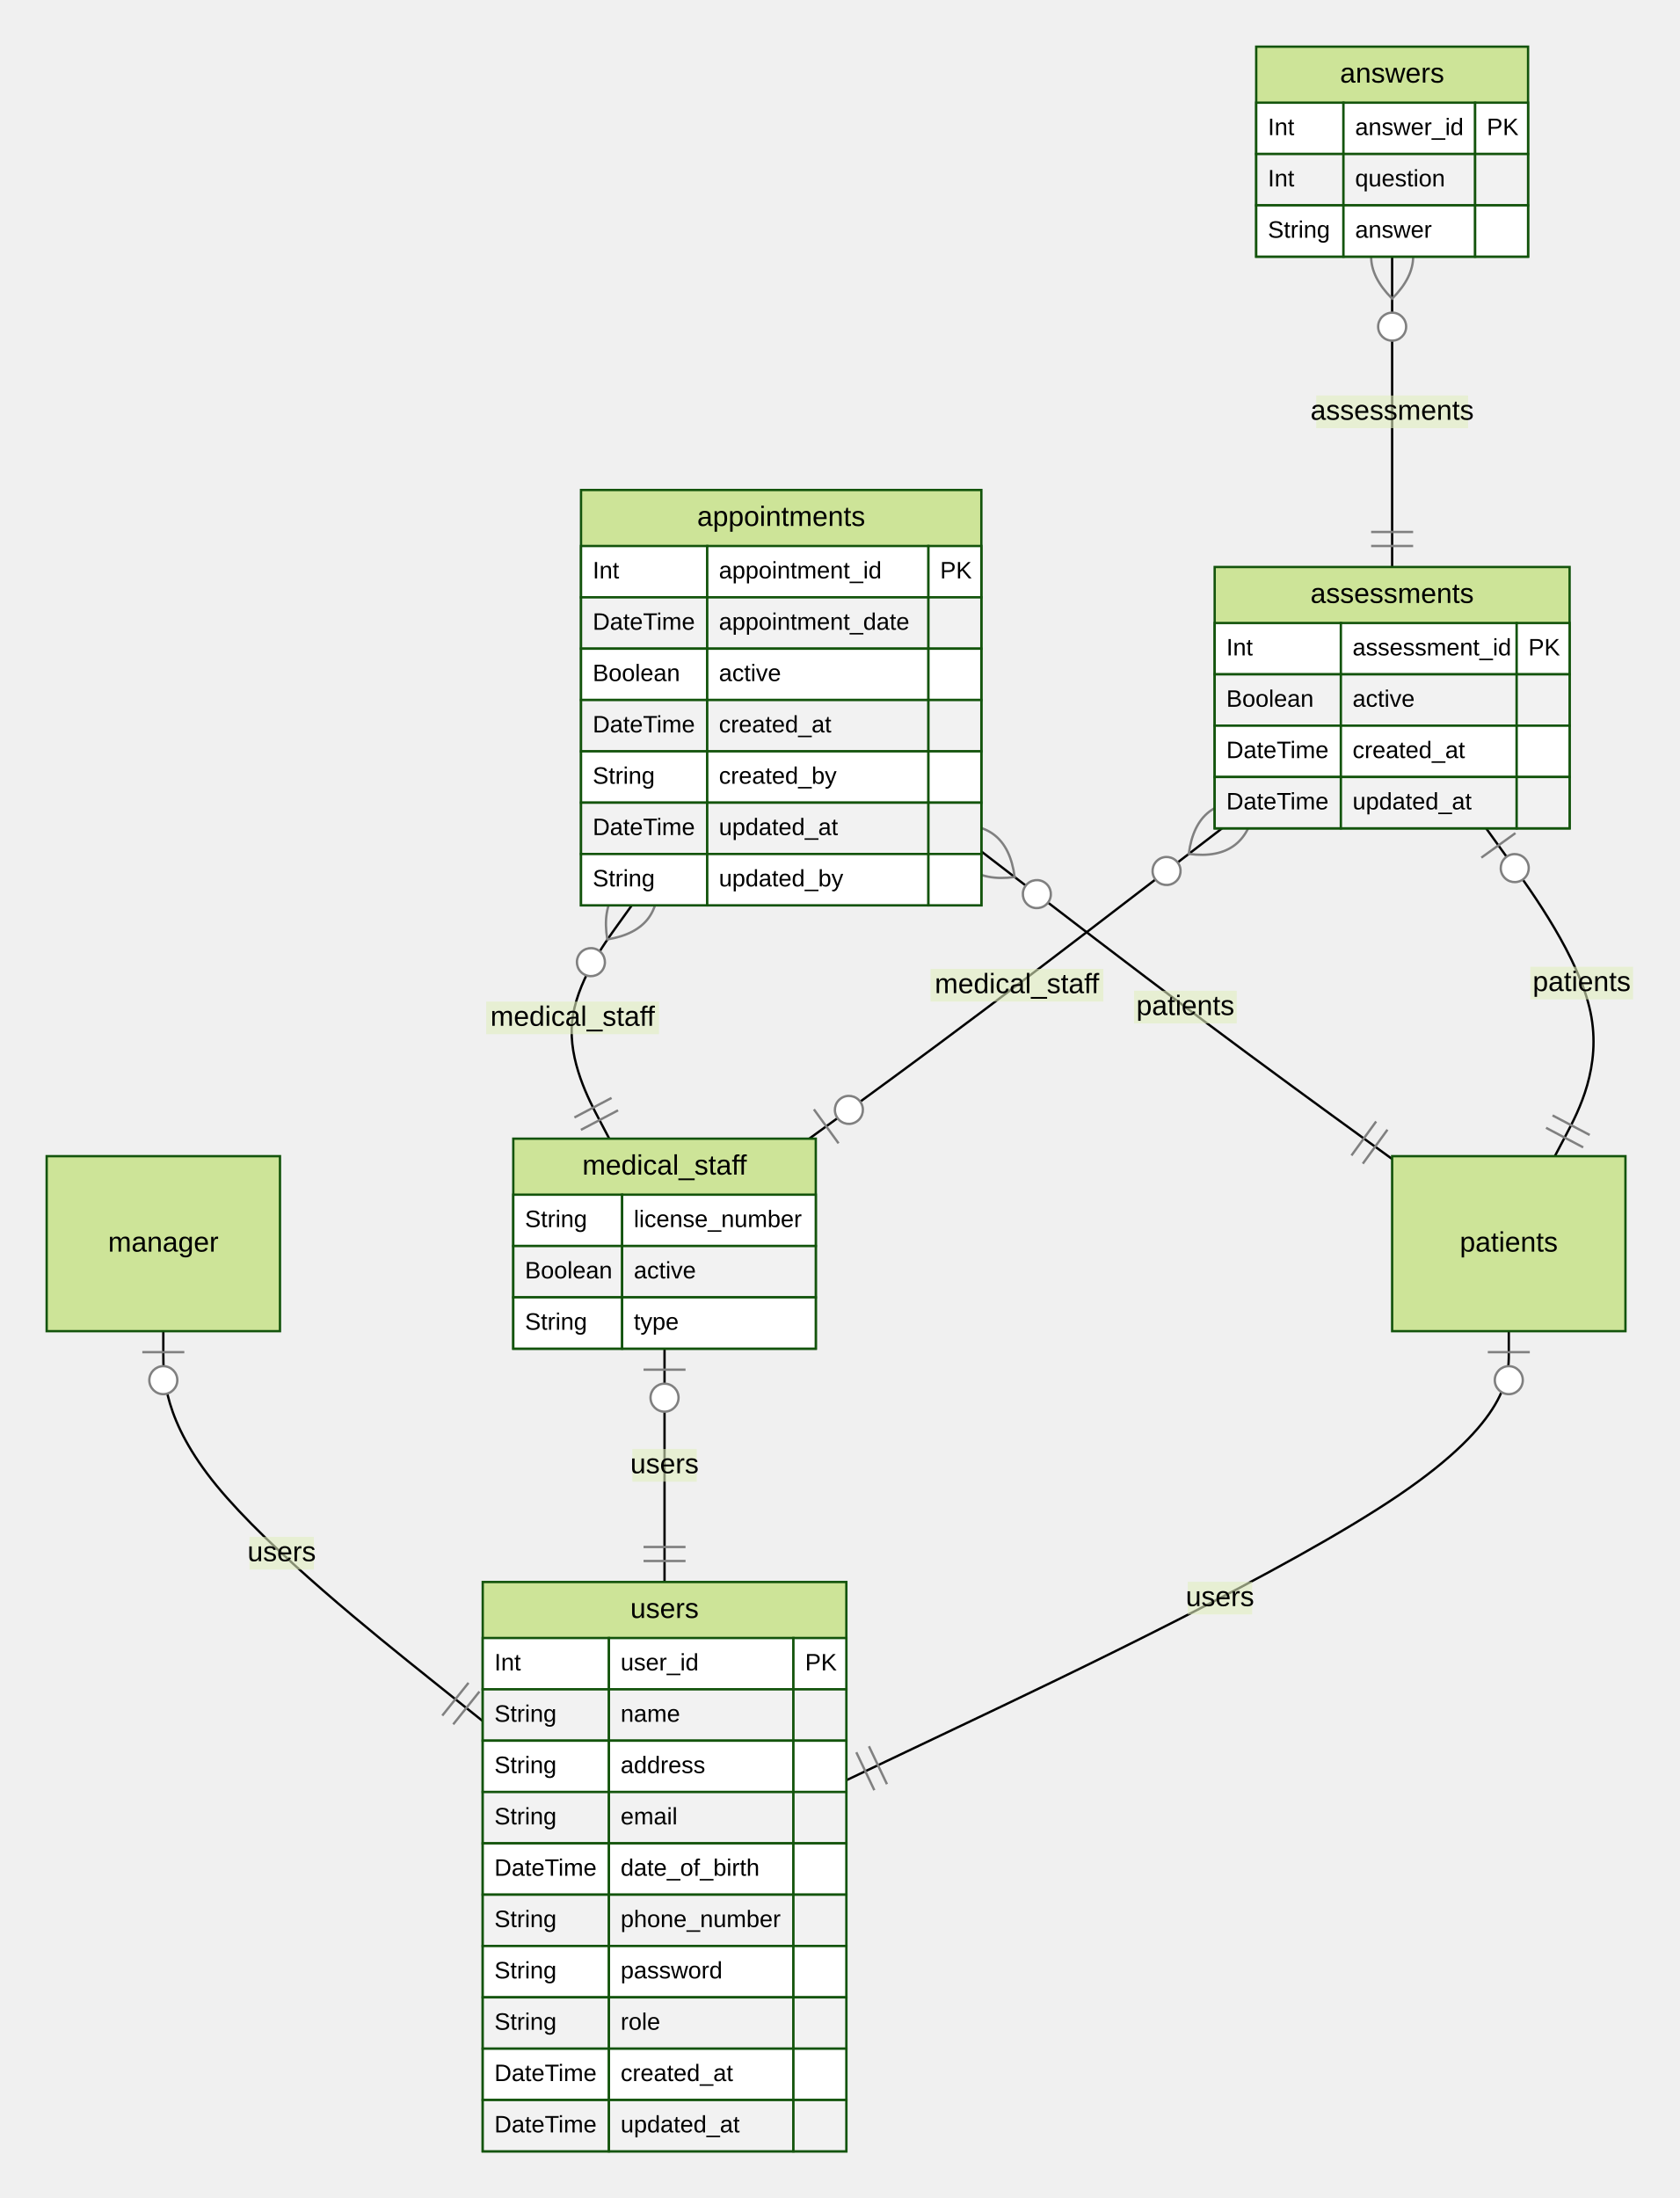
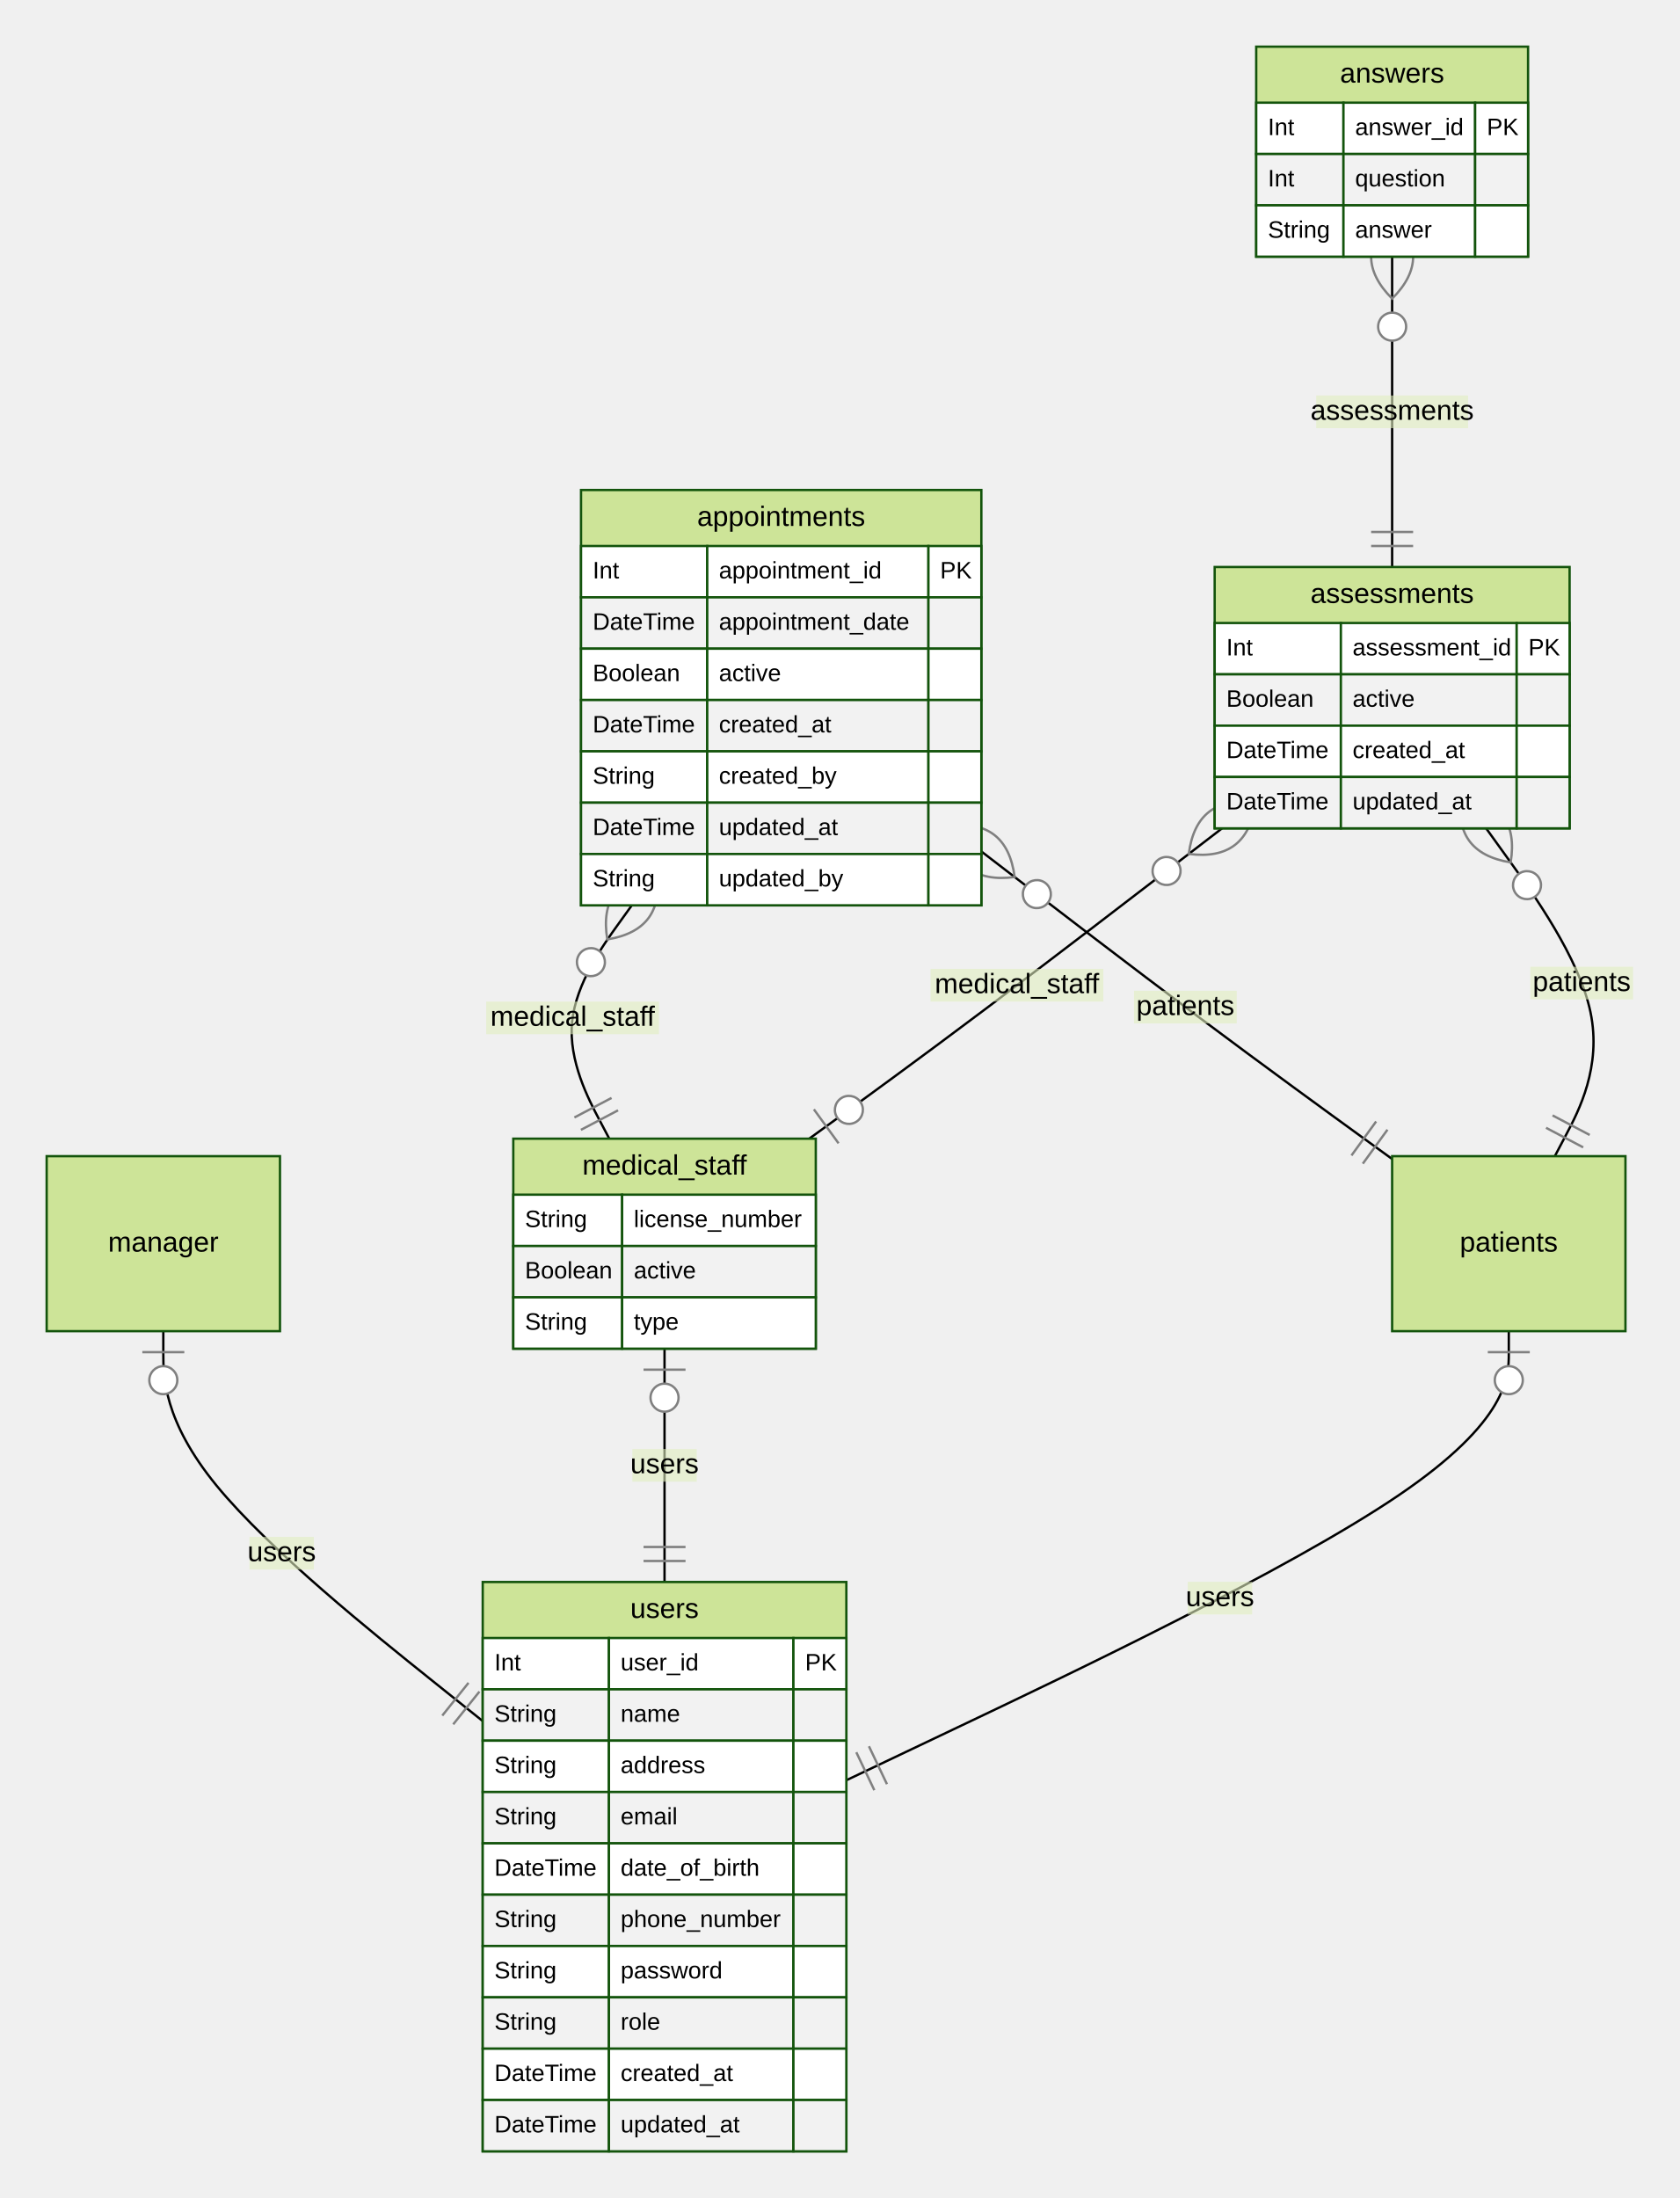
<svg xmlns="http://www.w3.org/2000/svg" id="mermaid-0" width="100%" height="942" style="max-width: 720.014px; background-color: white;" viewBox="0 0 720.014 942">
  <style>#mermaid-0 {font-family:"trebuchet ms",verdana,arial,sans-serif;font-size:16px;fill:#000000;}#mermaid-0 .error-icon{fill:#552222;}#mermaid-0 .error-text{fill:#552222;stroke:#552222;}#mermaid-0 .edge-thickness-normal{stroke-width:2px;}#mermaid-0 .edge-thickness-thick{stroke-width:3.5px;}#mermaid-0 .edge-pattern-solid{stroke-dasharray:0;}#mermaid-0 .edge-pattern-dashed{stroke-dasharray:3;}#mermaid-0 .edge-pattern-dotted{stroke-dasharray:2;}#mermaid-0 .marker{fill:#000000;stroke:#000000;}#mermaid-0 .marker.cross{stroke:#000000;}#mermaid-0 svg{font-family:"trebuchet ms",verdana,arial,sans-serif;font-size:16px;}#mermaid-0 .entityBox{fill:#cde498;stroke:#13540c;}#mermaid-0 .attributeBoxOdd{fill:#ffffff;stroke:#13540c;}#mermaid-0 .attributeBoxEven{fill:#f2f2f2;stroke:#13540c;}#mermaid-0 .relationshipLabelBox{fill:hsl(78.158, 58.462%, 84.51%);opacity:0.7;background-color:hsl(78.158, 58.462%, 84.51%);}#mermaid-0 .relationshipLabelBox rect{opacity:0.5;}#mermaid-0 .relationshipLine{stroke:#000000;}#mermaid-0 :root{--mermaid-font-family:"trebuchet ms",verdana,arial,sans-serif;}</style>
  <g />
  <defs>
    <marker id="ONLY_ONE_START" refX="0" refY="9" markerWidth="18" markerHeight="18" orient="auto">
      <path stroke="gray" fill="none" d="M9,0 L9,18 M15,0 L15,18" />
    </marker>
  </defs>
  <defs>
    <marker id="ONLY_ONE_END" refX="18" refY="9" markerWidth="18" markerHeight="18" orient="auto">
      <path stroke="gray" fill="none" d="M3,0 L3,18 M9,0 L9,18" />
    </marker>
  </defs>
  <defs>
    <marker id="ZERO_OR_ONE_START" refX="0" refY="9" markerWidth="30" markerHeight="18" orient="auto">
      <circle stroke="gray" fill="white" cx="21" cy="9" r="6" />
      <path stroke="gray" fill="none" d="M9,0 L9,18" />
    </marker>
  </defs>
  <defs>
    <marker id="ZERO_OR_ONE_END" refX="30" refY="9" markerWidth="30" markerHeight="18" orient="auto">
      <circle stroke="gray" fill="white" cx="9" cy="9" r="6" />
      <path stroke="gray" fill="none" d="M21,0 L21,18" />
    </marker>
  </defs>
  <defs>
    <marker id="ONE_OR_MORE_START" refX="18" refY="18" markerWidth="45" markerHeight="36" orient="auto">
      <path stroke="gray" fill="none" d="M0,18 Q 18,0 36,18 Q 18,36 0,18 M42,9 L42,27" />
    </marker>
  </defs>
  <defs>
    <marker id="ONE_OR_MORE_END" refX="27" refY="18" markerWidth="45" markerHeight="36" orient="auto">
      <path stroke="gray" fill="none" d="M3,9 L3,27 M9,18 Q27,0 45,18 Q27,36 9,18" />
    </marker>
  </defs>
  <defs>
    <marker id="ZERO_OR_MORE_START" refX="18" refY="18" markerWidth="57" markerHeight="36" orient="auto">
      <circle stroke="gray" fill="white" cx="48" cy="18" r="6" />
      <path stroke="gray" fill="none" d="M0,18 Q18,0 36,18 Q18,36 0,18" />
    </marker>
  </defs>
  <defs>
    <marker id="ZERO_OR_MORE_END" refX="39" refY="18" markerWidth="57" markerHeight="36" orient="auto">
      <circle stroke="gray" fill="white" cx="9" cy="18" r="6" />
      <path stroke="gray" fill="none" d="M21,18 Q39,0 57,18 Q39,36 21,18" />
    </marker>
  </defs>
  <path class="er relationshipLine" d="M596.684,110L596.684,118.333C596.684,126.667,596.684,143.333,596.684,165.5C596.684,187.667,596.684,215.333,596.684,229.167L596.684,243" stroke="gray" fill="none" marker-end="url(#ONLY_ONE_END)" marker-start="url(#ZERO_OR_MORE_START)" />
  <path class="er relationshipLine" d="M270.798,388L264.802,396.333C258.807,404.667,246.817,421.333,245.208,438C243.598,454.667,252.37,471.333,256.756,479.667L261.142,488" stroke="gray" fill="none" marker-end="url(#ONLY_ONE_END)" marker-start="url(#ZERO_OR_MORE_START)" />
  <path class="er relationshipLine" d="M420.621,364.912L436.477,377.094C452.332,389.275,484.044,413.637,513.388,435.606C542.731,457.574,569.708,477.147,583.196,486.934L596.684,496.721" stroke="gray" fill="none" marker-end="url(#ONLY_ONE_END)" marker-start="url(#ZERO_OR_MORE_START)" />
  <path class="er relationshipLine" d="M523.792,355L505.786,368.833C487.779,382.667,451.767,410.333,422.276,432.5C392.785,454.667,369.815,471.333,358.33,479.667L346.845,488" stroke="gray" fill="none" marker-end="url(#ZERO_OR_ONE_END)" marker-start="url(#ZERO_OR_MORE_START)" />
-   <path class="er relationshipLine" d="M636.971,355L646.924,368.833C656.876,382.667,676.78,410.333,681.688,433.75C686.596,457.167,676.508,476.333,671.464,485.917L666.421,495.5" stroke="gray" fill="none" marker-end="url(#ONLY_ONE_END)" marker-start="url(#ZERO_OR_ONE_START)" />
+   <path class="er relationshipLine" d="M636.971,355L646.924,368.833C656.876,382.667,676.78,410.333,681.688,433.75C686.596,457.167,676.508,476.333,671.464,485.917L666.421,495.5" stroke="gray" fill="none" marker-end="url(#ONLY_ONE_END)" marker-start="url(#ZERO_OR_MORE_START)" />
  <path class="er relationshipLine" d="M70,570.5L70,580.083C70,589.667,70,608.833,92.816,636.684C115.633,664.536,161.265,701.071,184.082,719.339L206.898,737.607" stroke="gray" fill="none" marker-end="url(#ONLY_ONE_END)" marker-start="url(#ZERO_OR_ONE_START)" />
  <path class="er relationshipLine" d="M284.826,578L284.826,586.333C284.826,594.667,284.826,611.333,284.826,628C284.826,644.667,284.826,661.333,284.826,669.667L284.826,678" stroke="gray" fill="none" marker-end="url(#ONLY_ONE_END)" marker-start="url(#ZERO_OR_ONE_START)" />
  <path class="er relationshipLine" d="M646.684,570.5L646.684,580.083C646.684,589.667,646.684,608.833,599.362,640.91C552.041,672.986,457.398,717.972,410.076,740.466L362.755,762.959" stroke="gray" fill="none" marker-end="url(#ONLY_ONE_END)" marker-start="url(#ZERO_OR_ONE_START)" />
  <g id="answers" transform="translate(538.4237,20 )">
    <rect class="er entityBox" fill="honeydew" fill-opacity="100%" stroke="gray" x="0" y="0" width="116.52" height="90" />
    <text class="er entityLabel" id="entity-answers" x="0" y="0" dominant-baseline="middle" text-anchor="middle" style="font-family: &quot;trebuchet ms&quot;, verdana, arial, sans-serif;; font-size: 12px" transform="translate(58.26005,12)">answers</text>
    <rect class="er attributeBoxOdd" fill="honeydew" fill-opacity="100%" stroke="gray" x="0" y="24" width="37.396" height="22" />
    <text class="er entityLabel" id="entity-answers-attr-1-type" x="0" y="0" dominant-baseline="middle" text-anchor="left" style="font-family: &quot;trebuchet ms&quot;, verdana, arial, sans-serif;; font-size: 10.2px" transform="translate(5,35)">Int</text>
    <rect class="er attributeBoxOdd" fill="honeydew" fill-opacity="100%" stroke="gray" x="37.396" y="24" width="56.436" height="22" />
    <text class="er entityLabel" id="entity-answers-attr-1-name" x="0" y="0" dominant-baseline="middle" text-anchor="left" style="font-family: &quot;trebuchet ms&quot;, verdana, arial, sans-serif;; font-size: 10.2px" transform="translate(42.39606,35)">answer_id</text>
    <rect class="er attributeBoxOdd" fill="honeydew" fill-opacity="100%" stroke="gray" x="93.832" y="24" width="22.688" height="22" />
    <text class="er entityLabel" id="entity-answers-attr-1-key" x="0" y="0" dominant-baseline="middle" text-anchor="left" style="font-family: &quot;trebuchet ms&quot;, verdana, arial, sans-serif;; font-size: 10.2px" transform="translate(98.83241,35)">PK</text>
    <rect class="er attributeBoxEven" fill="honeydew" fill-opacity="100%" stroke="gray" x="0" y="46" width="37.396" height="22" />
    <text class="er entityLabel" id="entity-answers-attr-2-type" x="0" y="0" dominant-baseline="middle" text-anchor="left" style="font-family: &quot;trebuchet ms&quot;, verdana, arial, sans-serif;; font-size: 10.2px" transform="translate(5,57)">Int</text>
    <rect class="er attributeBoxEven" fill="honeydew" fill-opacity="100%" stroke="gray" x="37.396" y="46" width="56.436" height="22" />
    <text class="er entityLabel" id="entity-answers-attr-2-name" x="0" y="0" dominant-baseline="middle" text-anchor="left" style="font-family: &quot;trebuchet ms&quot;, verdana, arial, sans-serif;; font-size: 10.2px" transform="translate(42.39606,57)">question</text>
    <rect class="er attributeBoxEven" fill="honeydew" fill-opacity="100%" stroke="gray" x="93.832" y="46" width="22.688" height="22" />
    <text class="er entityLabel" id="entity-answers-attr-2-key" x="0" y="0" dominant-baseline="middle" text-anchor="left" style="font-family: &quot;trebuchet ms&quot;, verdana, arial, sans-serif;; font-size: 10.2px" transform="translate(98.83241,57)" />
    <rect class="er attributeBoxOdd" fill="honeydew" fill-opacity="100%" stroke="gray" x="0" y="68" width="37.396" height="22" />
    <text class="er entityLabel" id="entity-answers-attr-3-type" x="0" y="0" dominant-baseline="middle" text-anchor="left" style="font-family: &quot;trebuchet ms&quot;, verdana, arial, sans-serif;; font-size: 10.2px" transform="translate(5,79)">String</text>
    <rect class="er attributeBoxOdd" fill="honeydew" fill-opacity="100%" stroke="gray" x="37.396" y="68" width="56.436" height="22" />
    <text class="er entityLabel" id="entity-answers-attr-3-name" x="0" y="0" dominant-baseline="middle" text-anchor="left" style="font-family: &quot;trebuchet ms&quot;, verdana, arial, sans-serif;; font-size: 10.2px" transform="translate(42.39606,79)">answer</text>
    <rect class="er attributeBoxOdd" fill="honeydew" fill-opacity="100%" stroke="gray" x="93.832" y="68" width="22.688" height="22" />
    <text class="er entityLabel" id="entity-answers-attr-3-key" x="0" y="0" dominant-baseline="middle" text-anchor="left" style="font-family: &quot;trebuchet ms&quot;, verdana, arial, sans-serif;; font-size: 10.2px" transform="translate(98.83241,79)" />
  </g>
  <g id="appointments" transform="translate(249.0319,210 )">
    <rect class="er entityBox" fill="honeydew" fill-opacity="100%" stroke="gray" x="0" y="0" width="171.589" height="178" />
    <text class="er entityLabel" id="entity-appointments" x="0" y="0" dominant-baseline="middle" text-anchor="middle" style="font-family: &quot;trebuchet ms&quot;, verdana, arial, sans-serif;; font-size: 12px" transform="translate(85.79453,12)">appointments</text>
    <rect class="er attributeBoxOdd" fill="honeydew" fill-opacity="100%" stroke="gray" x="0" y="24" width="54.096" height="22" />
    <text class="er entityLabel" id="entity-appointments-attr-1-type" x="0" y="0" dominant-baseline="middle" text-anchor="left" style="font-family: &quot;trebuchet ms&quot;, verdana, arial, sans-serif;; font-size: 10.2px" transform="translate(5,35)">Int</text>
    <rect class="er attributeBoxOdd" fill="honeydew" fill-opacity="100%" stroke="gray" x="54.096" y="24" width="94.806" height="22" />
    <text class="er entityLabel" id="entity-appointments-attr-1-name" x="0" y="0" dominant-baseline="middle" text-anchor="left" style="font-family: &quot;trebuchet ms&quot;, verdana, arial, sans-serif;; font-size: 10.2px" transform="translate(59.09555,35)">appointment_id</text>
    <rect class="er attributeBoxOdd" fill="honeydew" fill-opacity="100%" stroke="gray" x="148.901" y="24" width="22.688" height="22" />
    <text class="er entityLabel" id="entity-appointments-attr-1-key" x="0" y="0" dominant-baseline="middle" text-anchor="left" style="font-family: &quot;trebuchet ms&quot;, verdana, arial, sans-serif;; font-size: 10.2px" transform="translate(153.9014,35)">PK</text>
    <rect class="er attributeBoxEven" fill="honeydew" fill-opacity="100%" stroke="gray" x="0" y="46" width="54.096" height="22" />
    <text class="er entityLabel" id="entity-appointments-attr-2-type" x="0" y="0" dominant-baseline="middle" text-anchor="left" style="font-family: &quot;trebuchet ms&quot;, verdana, arial, sans-serif;; font-size: 10.2px" transform="translate(5,57)">DateTime</text>
    <rect class="er attributeBoxEven" fill="honeydew" fill-opacity="100%" stroke="gray" x="54.096" y="46" width="94.806" height="22" />
    <text class="er entityLabel" id="entity-appointments-attr-2-name" x="0" y="0" dominant-baseline="middle" text-anchor="left" style="font-family: &quot;trebuchet ms&quot;, verdana, arial, sans-serif;; font-size: 10.2px" transform="translate(59.09555,57)">appointment_date</text>
    <rect class="er attributeBoxEven" fill="honeydew" fill-opacity="100%" stroke="gray" x="148.901" y="46" width="22.688" height="22" />
    <text class="er entityLabel" id="entity-appointments-attr-2-key" x="0" y="0" dominant-baseline="middle" text-anchor="left" style="font-family: &quot;trebuchet ms&quot;, verdana, arial, sans-serif;; font-size: 10.2px" transform="translate(153.9014,57)" />
    <rect class="er attributeBoxOdd" fill="honeydew" fill-opacity="100%" stroke="gray" x="0" y="68" width="54.096" height="22" />
    <text class="er entityLabel" id="entity-appointments-attr-3-type" x="0" y="0" dominant-baseline="middle" text-anchor="left" style="font-family: &quot;trebuchet ms&quot;, verdana, arial, sans-serif;; font-size: 10.2px" transform="translate(5,79)">Boolean</text>
    <rect class="er attributeBoxOdd" fill="honeydew" fill-opacity="100%" stroke="gray" x="54.096" y="68" width="94.806" height="22" />
    <text class="er entityLabel" id="entity-appointments-attr-3-name" x="0" y="0" dominant-baseline="middle" text-anchor="left" style="font-family: &quot;trebuchet ms&quot;, verdana, arial, sans-serif;; font-size: 10.2px" transform="translate(59.09555,79)">active</text>
    <rect class="er attributeBoxOdd" fill="honeydew" fill-opacity="100%" stroke="gray" x="148.901" y="68" width="22.688" height="22" />
    <text class="er entityLabel" id="entity-appointments-attr-3-key" x="0" y="0" dominant-baseline="middle" text-anchor="left" style="font-family: &quot;trebuchet ms&quot;, verdana, arial, sans-serif;; font-size: 10.2px" transform="translate(153.9014,79)" />
    <rect class="er attributeBoxEven" fill="honeydew" fill-opacity="100%" stroke="gray" x="0" y="90" width="54.096" height="22" />
    <text class="er entityLabel" id="entity-appointments-attr-4-type" x="0" y="0" dominant-baseline="middle" text-anchor="left" style="font-family: &quot;trebuchet ms&quot;, verdana, arial, sans-serif;; font-size: 10.2px" transform="translate(5,101)">DateTime</text>
    <rect class="er attributeBoxEven" fill="honeydew" fill-opacity="100%" stroke="gray" x="54.096" y="90" width="94.806" height="22" />
    <text class="er entityLabel" id="entity-appointments-attr-4-name" x="0" y="0" dominant-baseline="middle" text-anchor="left" style="font-family: &quot;trebuchet ms&quot;, verdana, arial, sans-serif;; font-size: 10.2px" transform="translate(59.09555,101)">created_at</text>
    <rect class="er attributeBoxEven" fill="honeydew" fill-opacity="100%" stroke="gray" x="148.901" y="90" width="22.688" height="22" />
    <text class="er entityLabel" id="entity-appointments-attr-4-key" x="0" y="0" dominant-baseline="middle" text-anchor="left" style="font-family: &quot;trebuchet ms&quot;, verdana, arial, sans-serif;; font-size: 10.2px" transform="translate(153.9014,101)" />
    <rect class="er attributeBoxOdd" fill="honeydew" fill-opacity="100%" stroke="gray" x="0" y="112" width="54.096" height="22" />
    <text class="er entityLabel" id="entity-appointments-attr-5-type" x="0" y="0" dominant-baseline="middle" text-anchor="left" style="font-family: &quot;trebuchet ms&quot;, verdana, arial, sans-serif;; font-size: 10.2px" transform="translate(5,123)">String</text>
    <rect class="er attributeBoxOdd" fill="honeydew" fill-opacity="100%" stroke="gray" x="54.096" y="112" width="94.806" height="22" />
    <text class="er entityLabel" id="entity-appointments-attr-5-name" x="0" y="0" dominant-baseline="middle" text-anchor="left" style="font-family: &quot;trebuchet ms&quot;, verdana, arial, sans-serif;; font-size: 10.2px" transform="translate(59.09555,123)">created_by</text>
    <rect class="er attributeBoxOdd" fill="honeydew" fill-opacity="100%" stroke="gray" x="148.901" y="112" width="22.688" height="22" />
    <text class="er entityLabel" id="entity-appointments-attr-5-key" x="0" y="0" dominant-baseline="middle" text-anchor="left" style="font-family: &quot;trebuchet ms&quot;, verdana, arial, sans-serif;; font-size: 10.2px" transform="translate(153.9014,123)" />
    <rect class="er attributeBoxEven" fill="honeydew" fill-opacity="100%" stroke="gray" x="0" y="134" width="54.096" height="22" />
    <text class="er entityLabel" id="entity-appointments-attr-6-type" x="0" y="0" dominant-baseline="middle" text-anchor="left" style="font-family: &quot;trebuchet ms&quot;, verdana, arial, sans-serif;; font-size: 10.2px" transform="translate(5,145)">DateTime</text>
    <rect class="er attributeBoxEven" fill="honeydew" fill-opacity="100%" stroke="gray" x="54.096" y="134" width="94.806" height="22" />
    <text class="er entityLabel" id="entity-appointments-attr-6-name" x="0" y="0" dominant-baseline="middle" text-anchor="left" style="font-family: &quot;trebuchet ms&quot;, verdana, arial, sans-serif;; font-size: 10.2px" transform="translate(59.09555,145)">updated_at</text>
    <rect class="er attributeBoxEven" fill="honeydew" fill-opacity="100%" stroke="gray" x="148.901" y="134" width="22.688" height="22" />
    <text class="er entityLabel" id="entity-appointments-attr-6-key" x="0" y="0" dominant-baseline="middle" text-anchor="left" style="font-family: &quot;trebuchet ms&quot;, verdana, arial, sans-serif;; font-size: 10.2px" transform="translate(153.9014,145)" />
    <rect class="er attributeBoxOdd" fill="honeydew" fill-opacity="100%" stroke="gray" x="0" y="156" width="54.096" height="22" />
    <text class="er entityLabel" id="entity-appointments-attr-7-type" x="0" y="0" dominant-baseline="middle" text-anchor="left" style="font-family: &quot;trebuchet ms&quot;, verdana, arial, sans-serif;; font-size: 10.2px" transform="translate(5,167)">String</text>
    <rect class="er attributeBoxOdd" fill="honeydew" fill-opacity="100%" stroke="gray" x="54.096" y="156" width="94.806" height="22" />
    <text class="er entityLabel" id="entity-appointments-attr-7-name" x="0" y="0" dominant-baseline="middle" text-anchor="left" style="font-family: &quot;trebuchet ms&quot;, verdana, arial, sans-serif;; font-size: 10.2px" transform="translate(59.09555,167)">updated_by</text>
    <rect class="er attributeBoxOdd" fill="honeydew" fill-opacity="100%" stroke="gray" x="148.901" y="156" width="22.688" height="22" />
    <text class="er entityLabel" id="entity-appointments-attr-7-key" x="0" y="0" dominant-baseline="middle" text-anchor="left" style="font-family: &quot;trebuchet ms&quot;, verdana, arial, sans-serif;; font-size: 10.2px" transform="translate(153.9014,167)" />
  </g>
  <g id="assessments" transform="translate(520.621,243 )">
    <rect class="er entityBox" fill="honeydew" fill-opacity="100%" stroke="gray" x="0" y="0" width="152.125" height="112" />
    <text class="er entityLabel" id="entity-assessments" x="0" y="0" dominant-baseline="middle" text-anchor="middle" style="font-family: &quot;trebuchet ms&quot;, verdana, arial, sans-serif;; font-size: 12px" transform="translate(76.06271,12)">assessments</text>
    <rect class="er attributeBoxOdd" fill="honeydew" fill-opacity="100%" stroke="gray" x="0" y="24" width="54.096" height="22" />
    <text class="er entityLabel" id="entity-assessments-attr-1-type" x="0" y="0" dominant-baseline="middle" text-anchor="left" style="font-family: &quot;trebuchet ms&quot;, verdana, arial, sans-serif;; font-size: 10.2px" transform="translate(5,35)">Int</text>
    <rect class="er attributeBoxOdd" fill="honeydew" fill-opacity="100%" stroke="gray" x="54.096" y="24" width="75.342" height="22" />
    <text class="er entityLabel" id="entity-assessments-attr-1-name" x="0" y="0" dominant-baseline="middle" text-anchor="left" style="font-family: &quot;trebuchet ms&quot;, verdana, arial, sans-serif;; font-size: 10.2px" transform="translate(59.09555,35)">assessment_id</text>
    <rect class="er attributeBoxOdd" fill="honeydew" fill-opacity="100%" stroke="gray" x="129.438" y="24" width="22.688" height="22" />
    <text class="er entityLabel" id="entity-assessments-attr-1-key" x="0" y="0" dominant-baseline="middle" text-anchor="left" style="font-family: &quot;trebuchet ms&quot;, verdana, arial, sans-serif;; font-size: 10.2px" transform="translate(134.4377,35)">PK</text>
    <rect class="er attributeBoxEven" fill="honeydew" fill-opacity="100%" stroke="gray" x="0" y="46" width="54.096" height="22" />
    <text class="er entityLabel" id="entity-assessments-attr-2-type" x="0" y="0" dominant-baseline="middle" text-anchor="left" style="font-family: &quot;trebuchet ms&quot;, verdana, arial, sans-serif;; font-size: 10.2px" transform="translate(5,57)">Boolean</text>
    <rect class="er attributeBoxEven" fill="honeydew" fill-opacity="100%" stroke="gray" x="54.096" y="46" width="75.342" height="22" />
    <text class="er entityLabel" id="entity-assessments-attr-2-name" x="0" y="0" dominant-baseline="middle" text-anchor="left" style="font-family: &quot;trebuchet ms&quot;, verdana, arial, sans-serif;; font-size: 10.2px" transform="translate(59.09555,57)">active</text>
    <rect class="er attributeBoxEven" fill="honeydew" fill-opacity="100%" stroke="gray" x="129.438" y="46" width="22.688" height="22" />
    <text class="er entityLabel" id="entity-assessments-attr-2-key" x="0" y="0" dominant-baseline="middle" text-anchor="left" style="font-family: &quot;trebuchet ms&quot;, verdana, arial, sans-serif;; font-size: 10.2px" transform="translate(134.4377,57)" />
    <rect class="er attributeBoxOdd" fill="honeydew" fill-opacity="100%" stroke="gray" x="0" y="68" width="54.096" height="22" />
    <text class="er entityLabel" id="entity-assessments-attr-3-type" x="0" y="0" dominant-baseline="middle" text-anchor="left" style="font-family: &quot;trebuchet ms&quot;, verdana, arial, sans-serif;; font-size: 10.2px" transform="translate(5,79)">DateTime</text>
    <rect class="er attributeBoxOdd" fill="honeydew" fill-opacity="100%" stroke="gray" x="54.096" y="68" width="75.342" height="22" />
    <text class="er entityLabel" id="entity-assessments-attr-3-name" x="0" y="0" dominant-baseline="middle" text-anchor="left" style="font-family: &quot;trebuchet ms&quot;, verdana, arial, sans-serif;; font-size: 10.2px" transform="translate(59.09555,79)">created_at</text>
    <rect class="er attributeBoxOdd" fill="honeydew" fill-opacity="100%" stroke="gray" x="129.438" y="68" width="22.688" height="22" />
    <text class="er entityLabel" id="entity-assessments-attr-3-key" x="0" y="0" dominant-baseline="middle" text-anchor="left" style="font-family: &quot;trebuchet ms&quot;, verdana, arial, sans-serif;; font-size: 10.2px" transform="translate(134.4377,79)" />
    <rect class="er attributeBoxEven" fill="honeydew" fill-opacity="100%" stroke="gray" x="0" y="90" width="54.096" height="22" />
    <text class="er entityLabel" id="entity-assessments-attr-4-type" x="0" y="0" dominant-baseline="middle" text-anchor="left" style="font-family: &quot;trebuchet ms&quot;, verdana, arial, sans-serif;; font-size: 10.2px" transform="translate(5,101)">DateTime</text>
    <rect class="er attributeBoxEven" fill="honeydew" fill-opacity="100%" stroke="gray" x="54.096" y="90" width="75.342" height="22" />
    <text class="er entityLabel" id="entity-assessments-attr-4-name" x="0" y="0" dominant-baseline="middle" text-anchor="left" style="font-family: &quot;trebuchet ms&quot;, verdana, arial, sans-serif;; font-size: 10.2px" transform="translate(59.09555,101)">updated_at</text>
    <rect class="er attributeBoxEven" fill="honeydew" fill-opacity="100%" stroke="gray" x="129.438" y="90" width="22.688" height="22" />
    <text class="er entityLabel" id="entity-assessments-attr-4-key" x="0" y="0" dominant-baseline="middle" text-anchor="left" style="font-family: &quot;trebuchet ms&quot;, verdana, arial, sans-serif;; font-size: 10.2px" transform="translate(134.4377,101)" />
  </g>
  <g id="manager" transform="translate(20,495.5 )">
    <rect class="er entityBox" fill="honeydew" fill-opacity="100%" stroke="gray" x="0" y="0" width="100" height="75" />
    <text class="er entityLabel" id="entity-manager" x="0" y="0" dominant-baseline="middle" text-anchor="middle" style="font-family: &quot;trebuchet ms&quot;, verdana, arial, sans-serif;; font-size: 12px" transform="translate(50,37.5)">manager</text>
  </g>
  <g id="medical_staff" transform="translate(220,488 )">
    <rect class="er entityBox" fill="honeydew" fill-opacity="100%" stroke="gray" x="0" y="0" width="129.653" height="90" />
    <text class="er entityLabel" id="entity-medical_staff" x="0" y="0" dominant-baseline="middle" text-anchor="middle" style="font-family: &quot;trebuchet ms&quot;, verdana, arial, sans-serif;; font-size: 12px" transform="translate(64.82648,12)">medical_staff</text>
    <rect class="er attributeBoxOdd" fill="honeydew" fill-opacity="100%" stroke="gray" x="0" y="24" width="46.65" height="22" />
    <text class="er entityLabel" id="entity-medical_staff-attr-1-type" x="0" y="0" dominant-baseline="middle" text-anchor="left" style="font-family: &quot;trebuchet ms&quot;, verdana, arial, sans-serif;; font-size: 10.2px" transform="translate(5,35)">String</text>
    <rect class="er attributeBoxOdd" fill="honeydew" fill-opacity="100%" stroke="gray" x="46.65" y="24" width="83.003" height="22" />
    <text class="er entityLabel" id="entity-medical_staff-attr-1-name" x="0" y="0" dominant-baseline="middle" text-anchor="left" style="font-family: &quot;trebuchet ms&quot;, verdana, arial, sans-serif;; font-size: 10.2px" transform="translate(51.64975,35)">license_number</text>
    <rect class="er attributeBoxEven" fill="honeydew" fill-opacity="100%" stroke="gray" x="0" y="46" width="46.65" height="22" />
    <text class="er entityLabel" id="entity-medical_staff-attr-2-type" x="0" y="0" dominant-baseline="middle" text-anchor="left" style="font-family: &quot;trebuchet ms&quot;, verdana, arial, sans-serif;; font-size: 10.2px" transform="translate(5,57)">Boolean</text>
    <rect class="er attributeBoxEven" fill="honeydew" fill-opacity="100%" stroke="gray" x="46.65" y="46" width="83.003" height="22" />
    <text class="er entityLabel" id="entity-medical_staff-attr-2-name" x="0" y="0" dominant-baseline="middle" text-anchor="left" style="font-family: &quot;trebuchet ms&quot;, verdana, arial, sans-serif;; font-size: 10.2px" transform="translate(51.64975,57)">active</text>
    <rect class="er attributeBoxOdd" fill="honeydew" fill-opacity="100%" stroke="gray" x="0" y="68" width="46.65" height="22" />
    <text class="er entityLabel" id="entity-medical_staff-attr-3-type" x="0" y="0" dominant-baseline="middle" text-anchor="left" style="font-family: &quot;trebuchet ms&quot;, verdana, arial, sans-serif;; font-size: 10.2px" transform="translate(5,79)">String</text>
    <rect class="er attributeBoxOdd" fill="honeydew" fill-opacity="100%" stroke="gray" x="46.65" y="68" width="83.003" height="22" />
    <text class="er entityLabel" id="entity-medical_staff-attr-3-name" x="0" y="0" dominant-baseline="middle" text-anchor="left" style="font-family: &quot;trebuchet ms&quot;, verdana, arial, sans-serif;; font-size: 10.2px" transform="translate(51.64975,79)">type</text>
  </g>
  <g id="patients" transform="translate(596.6837,495.5 )">
    <rect class="er entityBox" fill="honeydew" fill-opacity="100%" stroke="gray" x="0" y="0" width="100" height="75" />
    <text class="er entityLabel" id="entity-patients" x="0" y="0" dominant-baseline="middle" text-anchor="middle" style="font-family: &quot;trebuchet ms&quot;, verdana, arial, sans-serif;; font-size: 12px" transform="translate(50,37.5)">patients</text>
  </g>
  <g id="users" transform="translate(206.898,678 )">
    <rect class="er entityBox" fill="honeydew" fill-opacity="100%" stroke="gray" x="0" y="0" width="155.857" height="244" />
    <text class="er entityLabel" id="entity-users" x="0" y="0" dominant-baseline="middle" text-anchor="middle" style="font-family: &quot;trebuchet ms&quot;, verdana, arial, sans-serif;; font-size: 12px" transform="translate(77.92844,12)">users</text>
    <rect class="er attributeBoxOdd" fill="honeydew" fill-opacity="100%" stroke="gray" x="0" y="24" width="54.096" height="22" />
    <text class="er entityLabel" id="entity-users-attr-1-type" x="0" y="0" dominant-baseline="middle" text-anchor="left" style="font-family: &quot;trebuchet ms&quot;, verdana, arial, sans-serif;; font-size: 10.2px" transform="translate(5,35)">Int</text>
    <rect class="er attributeBoxOdd" fill="honeydew" fill-opacity="100%" stroke="gray" x="54.096" y="24" width="79.074" height="22" />
    <text class="er entityLabel" id="entity-users-attr-1-name" x="0" y="0" dominant-baseline="middle" text-anchor="left" style="font-family: &quot;trebuchet ms&quot;, verdana, arial, sans-serif;; font-size: 10.2px" transform="translate(59.09555,35)">user_id</text>
    <rect class="er attributeBoxOdd" fill="honeydew" fill-opacity="100%" stroke="gray" x="133.169" y="24" width="22.688" height="22" />
    <text class="er entityLabel" id="entity-users-attr-1-key" x="0" y="0" dominant-baseline="middle" text-anchor="left" style="font-family: &quot;trebuchet ms&quot;, verdana, arial, sans-serif;; font-size: 10.2px" transform="translate(138.1692,35)">PK</text>
    <rect class="er attributeBoxEven" fill="honeydew" fill-opacity="100%" stroke="gray" x="0" y="46" width="54.096" height="22" />
    <text class="er entityLabel" id="entity-users-attr-2-type" x="0" y="0" dominant-baseline="middle" text-anchor="left" style="font-family: &quot;trebuchet ms&quot;, verdana, arial, sans-serif;; font-size: 10.2px" transform="translate(5,57)">String</text>
    <rect class="er attributeBoxEven" fill="honeydew" fill-opacity="100%" stroke="gray" x="54.096" y="46" width="79.074" height="22" />
    <text class="er entityLabel" id="entity-users-attr-2-name" x="0" y="0" dominant-baseline="middle" text-anchor="left" style="font-family: &quot;trebuchet ms&quot;, verdana, arial, sans-serif;; font-size: 10.2px" transform="translate(59.09555,57)">name</text>
    <rect class="er attributeBoxEven" fill="honeydew" fill-opacity="100%" stroke="gray" x="133.169" y="46" width="22.688" height="22" />
    <text class="er entityLabel" id="entity-users-attr-2-key" x="0" y="0" dominant-baseline="middle" text-anchor="left" style="font-family: &quot;trebuchet ms&quot;, verdana, arial, sans-serif;; font-size: 10.2px" transform="translate(138.1692,57)" />
    <rect class="er attributeBoxOdd" fill="honeydew" fill-opacity="100%" stroke="gray" x="0" y="68" width="54.096" height="22" />
    <text class="er entityLabel" id="entity-users-attr-3-type" x="0" y="0" dominant-baseline="middle" text-anchor="left" style="font-family: &quot;trebuchet ms&quot;, verdana, arial, sans-serif;; font-size: 10.2px" transform="translate(5,79)">String</text>
    <rect class="er attributeBoxOdd" fill="honeydew" fill-opacity="100%" stroke="gray" x="54.096" y="68" width="79.074" height="22" />
    <text class="er entityLabel" id="entity-users-attr-3-name" x="0" y="0" dominant-baseline="middle" text-anchor="left" style="font-family: &quot;trebuchet ms&quot;, verdana, arial, sans-serif;; font-size: 10.2px" transform="translate(59.09555,79)">address</text>
    <rect class="er attributeBoxOdd" fill="honeydew" fill-opacity="100%" stroke="gray" x="133.169" y="68" width="22.688" height="22" />
    <text class="er entityLabel" id="entity-users-attr-3-key" x="0" y="0" dominant-baseline="middle" text-anchor="left" style="font-family: &quot;trebuchet ms&quot;, verdana, arial, sans-serif;; font-size: 10.2px" transform="translate(138.1692,79)" />
    <rect class="er attributeBoxEven" fill="honeydew" fill-opacity="100%" stroke="gray" x="0" y="90" width="54.096" height="22" />
    <text class="er entityLabel" id="entity-users-attr-4-type" x="0" y="0" dominant-baseline="middle" text-anchor="left" style="font-family: &quot;trebuchet ms&quot;, verdana, arial, sans-serif;; font-size: 10.2px" transform="translate(5,101)">String</text>
    <rect class="er attributeBoxEven" fill="honeydew" fill-opacity="100%" stroke="gray" x="54.096" y="90" width="79.074" height="22" />
    <text class="er entityLabel" id="entity-users-attr-4-name" x="0" y="0" dominant-baseline="middle" text-anchor="left" style="font-family: &quot;trebuchet ms&quot;, verdana, arial, sans-serif;; font-size: 10.2px" transform="translate(59.09555,101)">email</text>
    <rect class="er attributeBoxEven" fill="honeydew" fill-opacity="100%" stroke="gray" x="133.169" y="90" width="22.688" height="22" />
    <text class="er entityLabel" id="entity-users-attr-4-key" x="0" y="0" dominant-baseline="middle" text-anchor="left" style="font-family: &quot;trebuchet ms&quot;, verdana, arial, sans-serif;; font-size: 10.2px" transform="translate(138.1692,101)" />
    <rect class="er attributeBoxOdd" fill="honeydew" fill-opacity="100%" stroke="gray" x="0" y="112" width="54.096" height="22" />
    <text class="er entityLabel" id="entity-users-attr-5-type" x="0" y="0" dominant-baseline="middle" text-anchor="left" style="font-family: &quot;trebuchet ms&quot;, verdana, arial, sans-serif;; font-size: 10.2px" transform="translate(5,123)">DateTime</text>
    <rect class="er attributeBoxOdd" fill="honeydew" fill-opacity="100%" stroke="gray" x="54.096" y="112" width="79.074" height="22" />
    <text class="er entityLabel" id="entity-users-attr-5-name" x="0" y="0" dominant-baseline="middle" text-anchor="left" style="font-family: &quot;trebuchet ms&quot;, verdana, arial, sans-serif;; font-size: 10.2px" transform="translate(59.09555,123)">date_of_birth</text>
    <rect class="er attributeBoxOdd" fill="honeydew" fill-opacity="100%" stroke="gray" x="133.169" y="112" width="22.688" height="22" />
    <text class="er entityLabel" id="entity-users-attr-5-key" x="0" y="0" dominant-baseline="middle" text-anchor="left" style="font-family: &quot;trebuchet ms&quot;, verdana, arial, sans-serif;; font-size: 10.2px" transform="translate(138.1692,123)" />
    <rect class="er attributeBoxEven" fill="honeydew" fill-opacity="100%" stroke="gray" x="0" y="134" width="54.096" height="22" />
    <text class="er entityLabel" id="entity-users-attr-6-type" x="0" y="0" dominant-baseline="middle" text-anchor="left" style="font-family: &quot;trebuchet ms&quot;, verdana, arial, sans-serif;; font-size: 10.2px" transform="translate(5,145)">String</text>
    <rect class="er attributeBoxEven" fill="honeydew" fill-opacity="100%" stroke="gray" x="54.096" y="134" width="79.074" height="22" />
    <text class="er entityLabel" id="entity-users-attr-6-name" x="0" y="0" dominant-baseline="middle" text-anchor="left" style="font-family: &quot;trebuchet ms&quot;, verdana, arial, sans-serif;; font-size: 10.2px" transform="translate(59.09555,145)">phone_number</text>
    <rect class="er attributeBoxEven" fill="honeydew" fill-opacity="100%" stroke="gray" x="133.169" y="134" width="22.688" height="22" />
    <text class="er entityLabel" id="entity-users-attr-6-key" x="0" y="0" dominant-baseline="middle" text-anchor="left" style="font-family: &quot;trebuchet ms&quot;, verdana, arial, sans-serif;; font-size: 10.2px" transform="translate(138.1692,145)" />
    <rect class="er attributeBoxOdd" fill="honeydew" fill-opacity="100%" stroke="gray" x="0" y="156" width="54.096" height="22" />
    <text class="er entityLabel" id="entity-users-attr-7-type" x="0" y="0" dominant-baseline="middle" text-anchor="left" style="font-family: &quot;trebuchet ms&quot;, verdana, arial, sans-serif;; font-size: 10.2px" transform="translate(5,167)">String</text>
    <rect class="er attributeBoxOdd" fill="honeydew" fill-opacity="100%" stroke="gray" x="54.096" y="156" width="79.074" height="22" />
    <text class="er entityLabel" id="entity-users-attr-7-name" x="0" y="0" dominant-baseline="middle" text-anchor="left" style="font-family: &quot;trebuchet ms&quot;, verdana, arial, sans-serif;; font-size: 10.2px" transform="translate(59.09555,167)">password</text>
    <rect class="er attributeBoxOdd" fill="honeydew" fill-opacity="100%" stroke="gray" x="133.169" y="156" width="22.688" height="22" />
    <text class="er entityLabel" id="entity-users-attr-7-key" x="0" y="0" dominant-baseline="middle" text-anchor="left" style="font-family: &quot;trebuchet ms&quot;, verdana, arial, sans-serif;; font-size: 10.2px" transform="translate(138.1692,167)" />
    <rect class="er attributeBoxEven" fill="honeydew" fill-opacity="100%" stroke="gray" x="0" y="178" width="54.096" height="22" />
    <text class="er entityLabel" id="entity-users-attr-8-type" x="0" y="0" dominant-baseline="middle" text-anchor="left" style="font-family: &quot;trebuchet ms&quot;, verdana, arial, sans-serif;; font-size: 10.2px" transform="translate(5,189)">String</text>
    <rect class="er attributeBoxEven" fill="honeydew" fill-opacity="100%" stroke="gray" x="54.096" y="178" width="79.074" height="22" />
    <text class="er entityLabel" id="entity-users-attr-8-name" x="0" y="0" dominant-baseline="middle" text-anchor="left" style="font-family: &quot;trebuchet ms&quot;, verdana, arial, sans-serif;; font-size: 10.2px" transform="translate(59.09555,189)">role</text>
    <rect class="er attributeBoxEven" fill="honeydew" fill-opacity="100%" stroke="gray" x="133.169" y="178" width="22.688" height="22" />
    <text class="er entityLabel" id="entity-users-attr-8-key" x="0" y="0" dominant-baseline="middle" text-anchor="left" style="font-family: &quot;trebuchet ms&quot;, verdana, arial, sans-serif;; font-size: 10.2px" transform="translate(138.1692,189)" />
    <rect class="er attributeBoxOdd" fill="honeydew" fill-opacity="100%" stroke="gray" x="0" y="200" width="54.096" height="22" />
    <text class="er entityLabel" id="entity-users-attr-9-type" x="0" y="0" dominant-baseline="middle" text-anchor="left" style="font-family: &quot;trebuchet ms&quot;, verdana, arial, sans-serif;; font-size: 10.2px" transform="translate(5,211)">DateTime</text>
    <rect class="er attributeBoxOdd" fill="honeydew" fill-opacity="100%" stroke="gray" x="54.096" y="200" width="79.074" height="22" />
    <text class="er entityLabel" id="entity-users-attr-9-name" x="0" y="0" dominant-baseline="middle" text-anchor="left" style="font-family: &quot;trebuchet ms&quot;, verdana, arial, sans-serif;; font-size: 10.2px" transform="translate(59.09555,211)">created_at</text>
    <rect class="er attributeBoxOdd" fill="honeydew" fill-opacity="100%" stroke="gray" x="133.169" y="200" width="22.688" height="22" />
    <text class="er entityLabel" id="entity-users-attr-9-key" x="0" y="0" dominant-baseline="middle" text-anchor="left" style="font-family: &quot;trebuchet ms&quot;, verdana, arial, sans-serif;; font-size: 10.2px" transform="translate(138.1692,211)" />
    <rect class="er attributeBoxEven" fill="honeydew" fill-opacity="100%" stroke="gray" x="0" y="222" width="54.096" height="22" />
    <text class="er entityLabel" id="entity-users-attr-10-type" x="0" y="0" dominant-baseline="middle" text-anchor="left" style="font-family: &quot;trebuchet ms&quot;, verdana, arial, sans-serif;; font-size: 10.2px" transform="translate(5,233)">DateTime</text>
    <rect class="er attributeBoxEven" fill="honeydew" fill-opacity="100%" stroke="gray" x="54.096" y="222" width="79.074" height="22" />
    <text class="er entityLabel" id="entity-users-attr-10-name" x="0" y="0" dominant-baseline="middle" text-anchor="left" style="font-family: &quot;trebuchet ms&quot;, verdana, arial, sans-serif;; font-size: 10.2px" transform="translate(59.09555,233)">updated_at</text>
    <rect class="er attributeBoxEven" fill="honeydew" fill-opacity="100%" stroke="gray" x="133.169" y="222" width="22.688" height="22" />
    <text class="er entityLabel" id="entity-users-attr-10-key" x="0" y="0" dominant-baseline="middle" text-anchor="left" style="font-family: &quot;trebuchet ms&quot;, verdana, arial, sans-serif;; font-size: 10.2px" transform="translate(138.1692,233)" />
  </g>
  <rect class="er relationshipLabelBox" x="564.134" y="169.5" width="65.1" height="14" fill="white" fill-opacity="85%" />
  <text class="er relationshipLabel" id="rel1" x="596.684" y="176.5" text-anchor="middle" dominant-baseline="middle" style="font-family: &quot;trebuchet ms&quot;, verdana, arial, sans-serif;; font-size: 12px">assessments</text>
  <rect class="er relationshipLabelBox" x="208.393" y="429.234" width="74.047" height="14" fill="white" fill-opacity="85%" />
  <text class="er relationshipLabel" id="rel2" x="245.416" y="436.234" text-anchor="middle" dominant-baseline="middle" style="font-family: &quot;trebuchet ms&quot;, verdana, arial, sans-serif;; font-size: 12px">medical_staff</text>
  <rect class="er relationshipLabelBox" x="486.044" y="424.61" width="44.029" height="14" fill="white" fill-opacity="85%" />
  <text class="er relationshipLabel" id="rel3" x="508.059" y="431.61" text-anchor="middle" dominant-baseline="middle" style="font-family: &quot;trebuchet ms&quot;, verdana, arial, sans-serif;; font-size: 12px">patients</text>
  <rect class="er relationshipLabelBox" x="398.851" y="415.241" width="74.047" height="14" fill="white" fill-opacity="85%" />
  <text class="er relationshipLabel" id="rel4" x="435.874" y="422.241" text-anchor="middle" dominant-baseline="middle" style="font-family: &quot;trebuchet ms&quot;, verdana, arial, sans-serif;; font-size: 12px">medical_staff</text>
  <rect class="er relationshipLabelBox" x="655.915" y="414.327" width="44.029" height="14" fill="white" fill-opacity="85%" />
  <text class="er relationshipLabel" id="rel5" x="677.93" y="421.327" text-anchor="middle" dominant-baseline="middle" style="font-family: &quot;trebuchet ms&quot;, verdana, arial, sans-serif;; font-size: 12px">patients</text>
  <rect class="er relationshipLabelBox" x="106.923" y="658.674" width="27.623" height="14" fill="white" fill-opacity="85%" />
  <text class="er relationshipLabel" id="rel6" x="120.735" y="665.674" text-anchor="middle" dominant-baseline="middle" style="font-family: &quot;trebuchet ms&quot;, verdana, arial, sans-serif;; font-size: 12px">users</text>
  <rect class="er relationshipLabelBox" x="271.015" y="621" width="27.623" height="14" fill="white" fill-opacity="85%" />
  <text class="er relationshipLabel" id="rel7" x="284.826" y="628" text-anchor="middle" dominant-baseline="middle" style="font-family: &quot;trebuchet ms&quot;, verdana, arial, sans-serif;; font-size: 12px">users</text>
  <rect class="er relationshipLabelBox" x="509.074" y="677.919" width="27.623" height="14" fill="white" fill-opacity="85%" />
  <text class="er relationshipLabel" id="rel8" x="522.886" y="684.919" text-anchor="middle" dominant-baseline="middle" style="font-family: &quot;trebuchet ms&quot;, verdana, arial, sans-serif;; font-size: 12px">users</text>
</svg>
